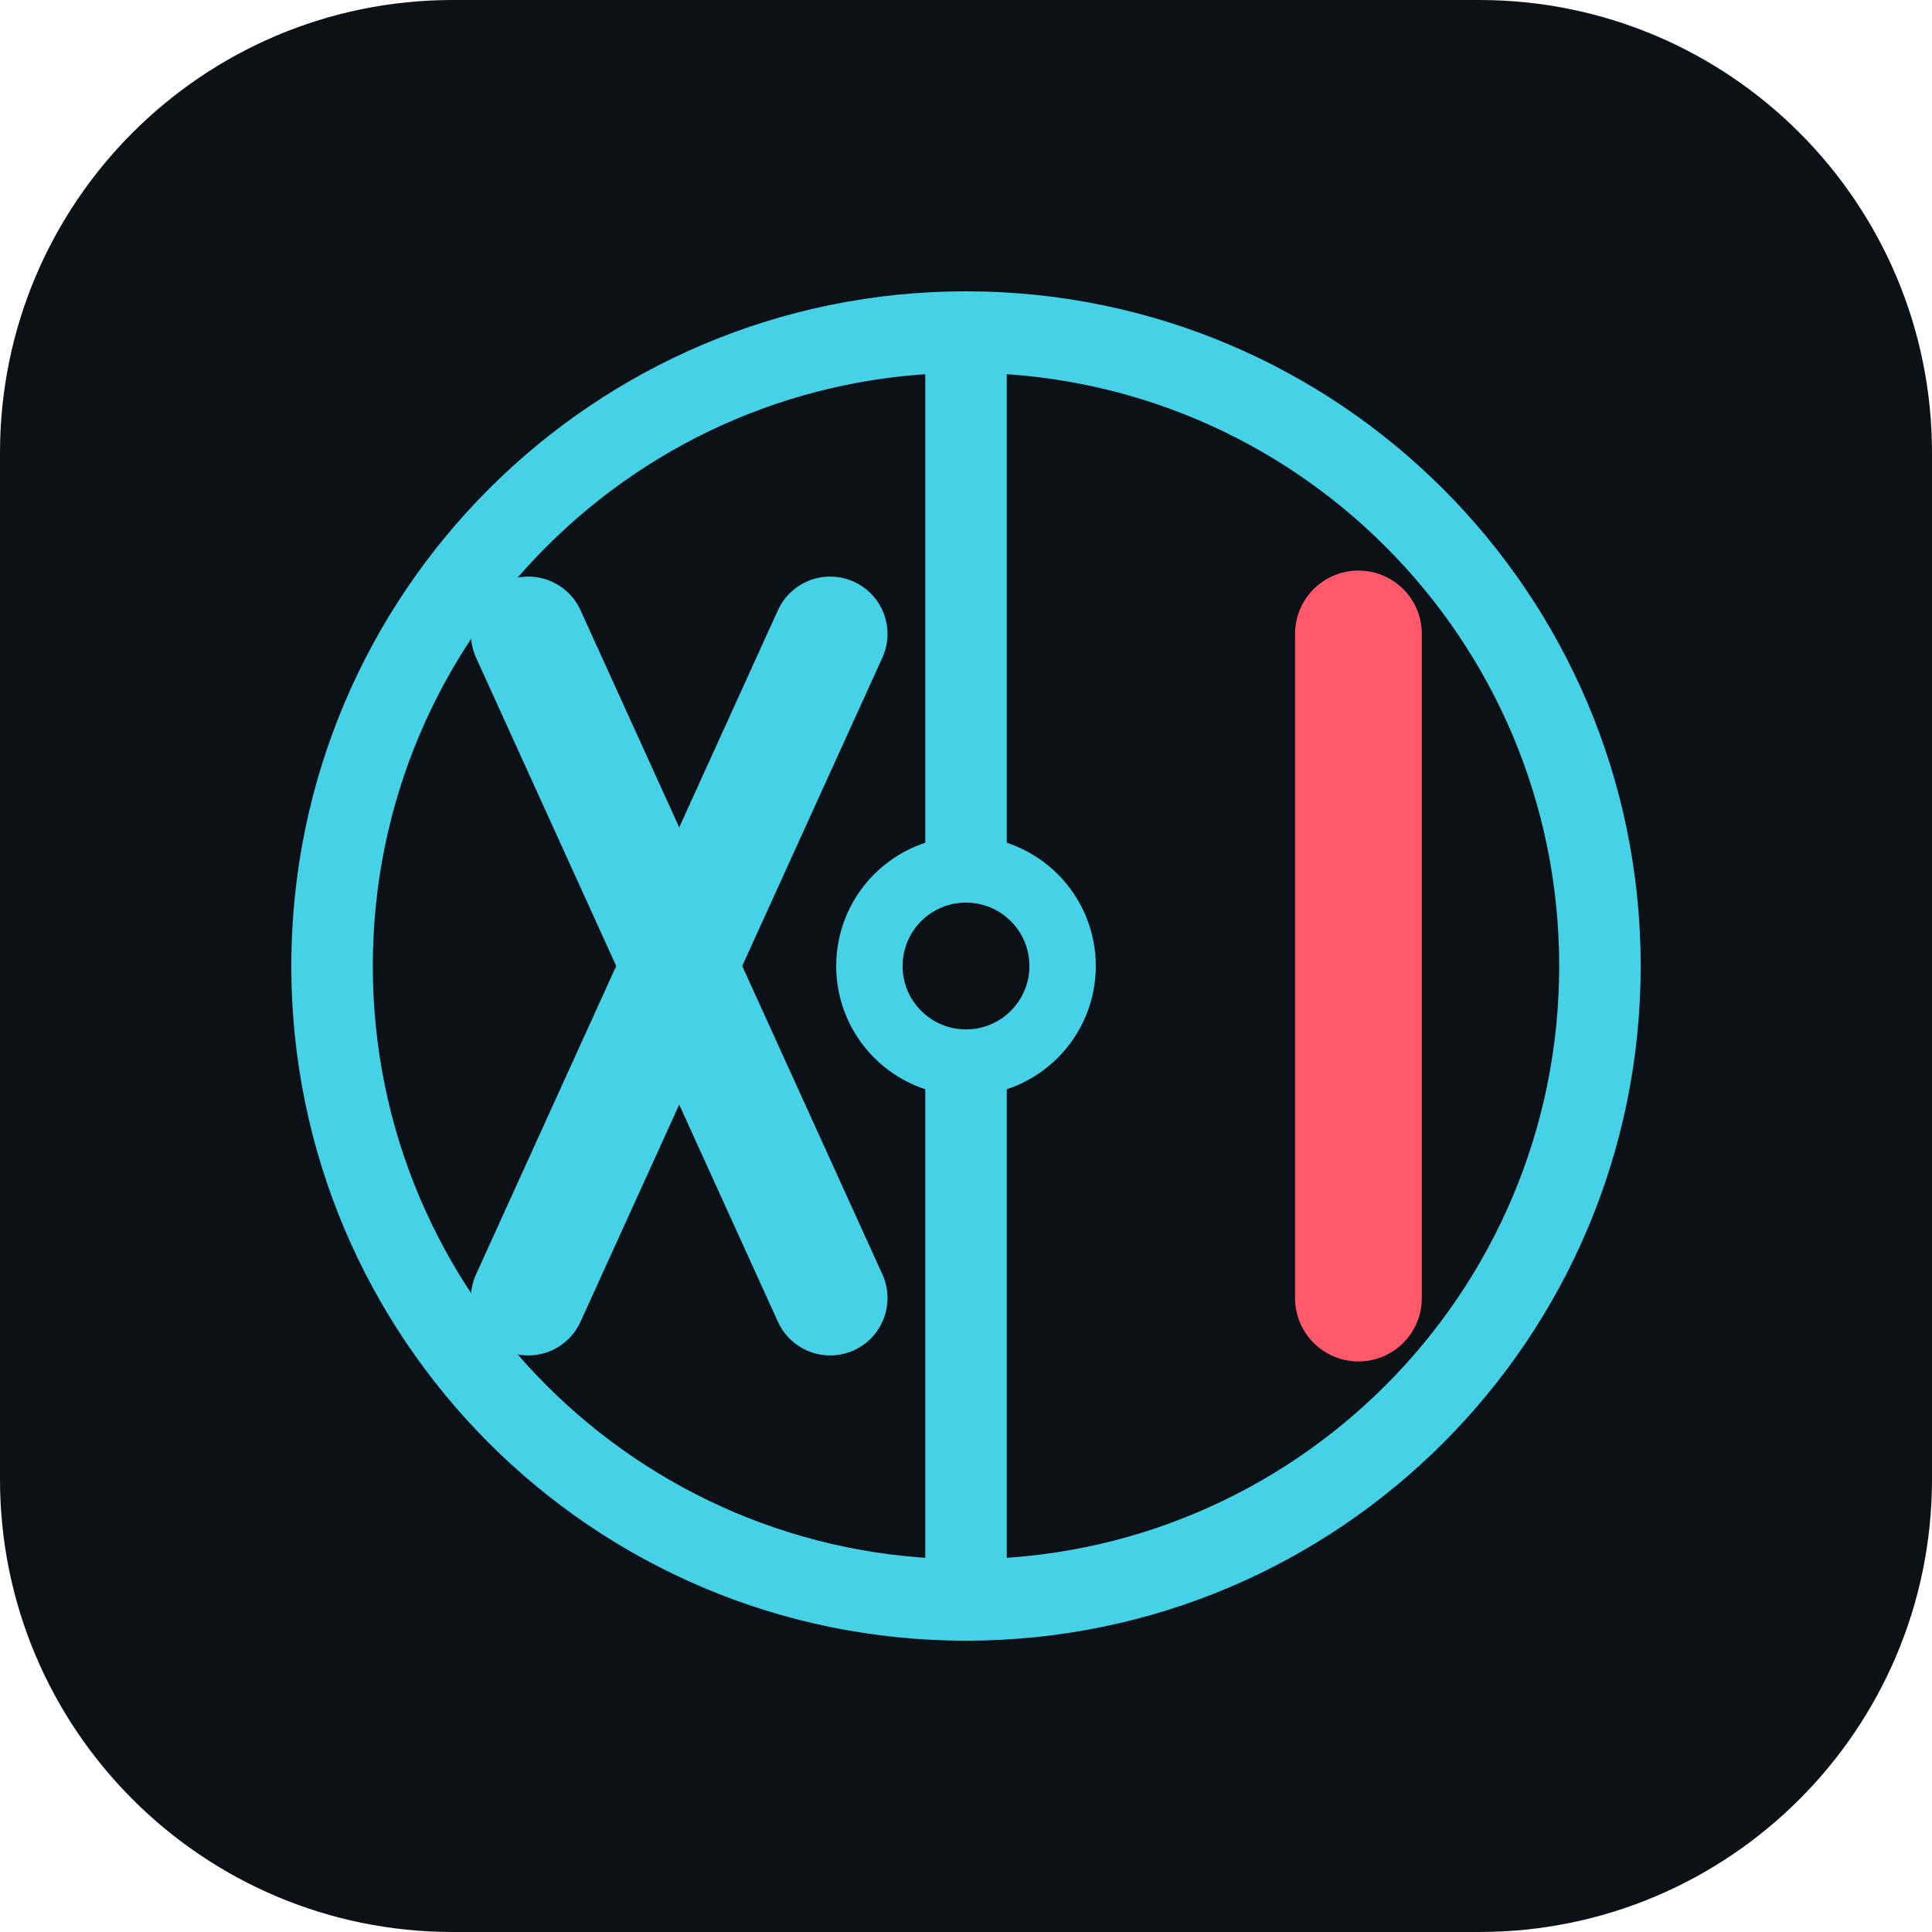
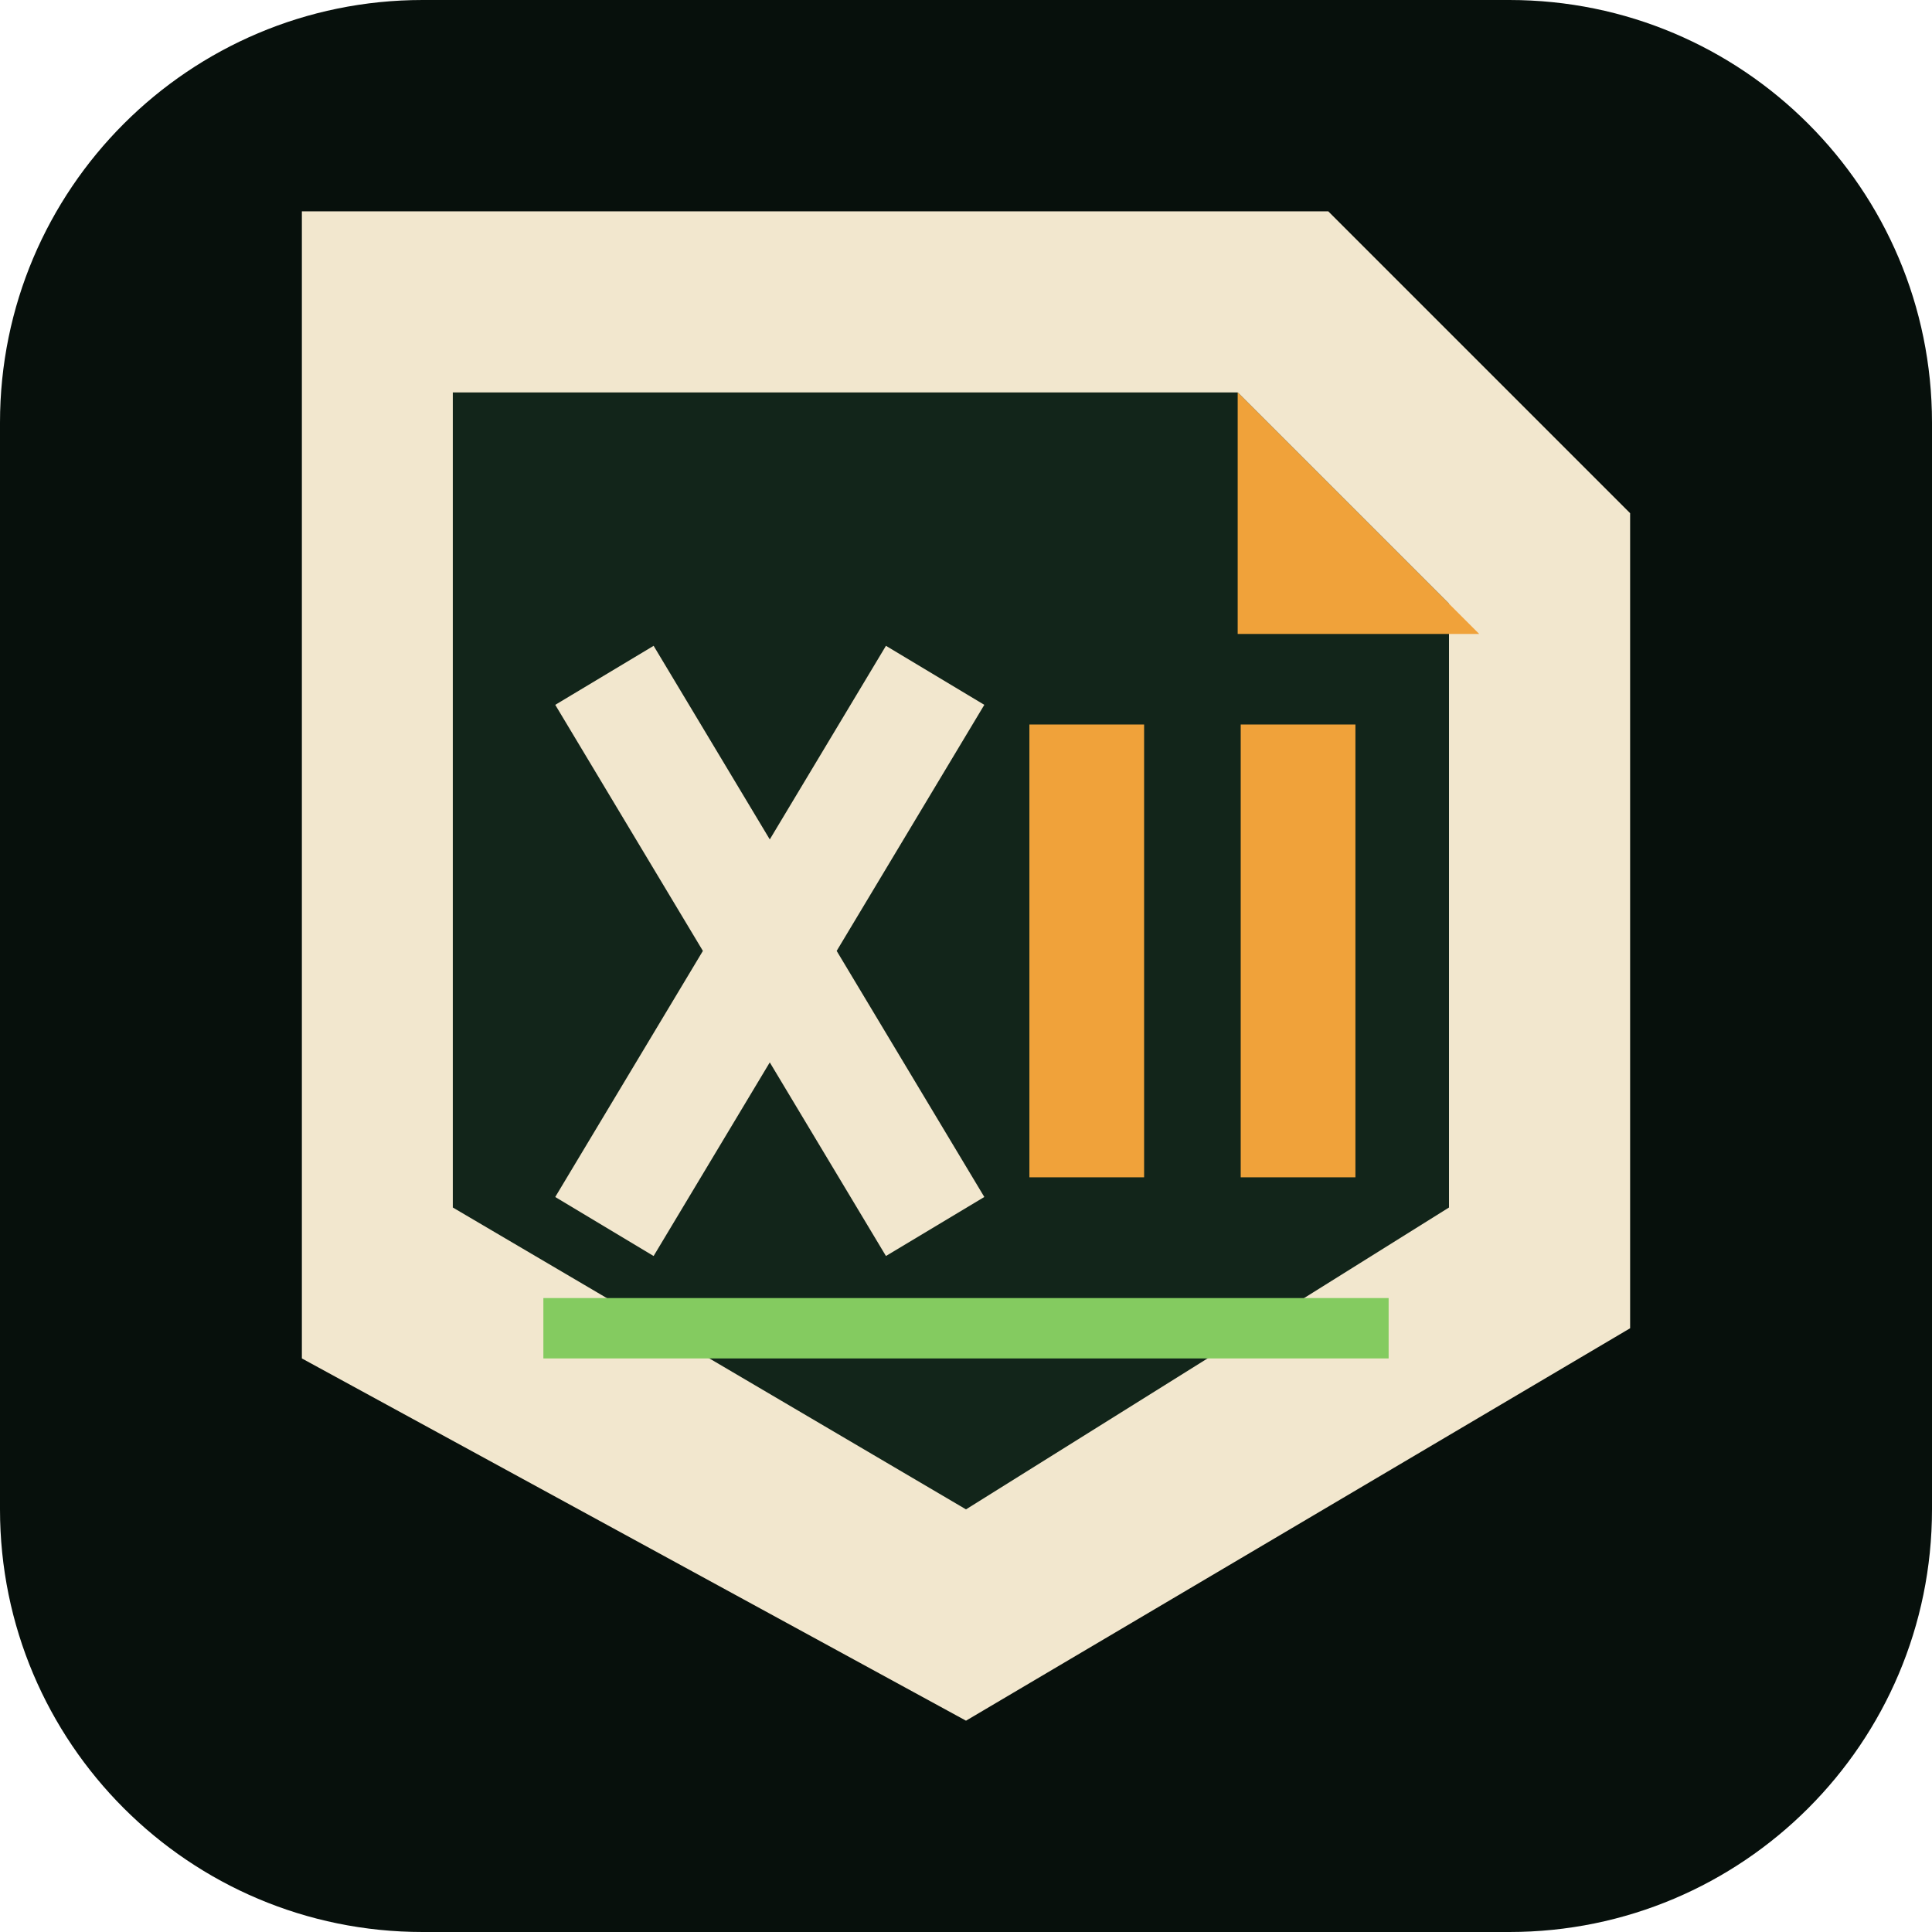
<svg xmlns="http://www.w3.org/2000/svg" width="192" height="192" viewBox="0 0 64 64" role="img" aria-labelledby="title">
-   <rect width="64" height="64" rx="15" fill="#0b1117" />
-   <circle cx="32" cy="32" r="21" fill="none" stroke="#45d2e7" stroke-width="2.7" />
-   <path d="M32 11v42" fill="none" stroke="#45d2e7" stroke-width="2.7" stroke-linecap="round" />
-   <circle cx="32" cy="32" r="3.2" fill="#0b1117" stroke="#45d2e7" stroke-width="2.2" />
-   <path d="m17.5 21 10 22m0-22-10 22" fill="none" stroke="#45d2e7" stroke-width="3.8" stroke-linecap="round" />
-   <path d="M45 21v22" fill="none" stroke="#ff596b" stroke-width="4.2" stroke-linecap="round" />
+   <rect width="64" height="64" rx="14" fill="#07100c" />
+   <path d="M10 7h34l10 10v27L32 57 10 45Z" fill="#f2e7ce" />
+   <path d="M15 13h26l7 7v20L32 50 15 40Z" fill="#12251a" />
+   <path d="M41 13v8h8Z" fill="#f0a23a" />
+   <path d="m21 24 9 15m0-15-9 15" fill="none" stroke="#f2e7ce" stroke-width="3.8" stroke-linecap="square" />
+   <path d="M36 24v15m7 -15v15" fill="none" stroke="#f0a23a" stroke-width="3.8" />
+   <path d="M18 44h28" fill="none" stroke="#84cb60" stroke-width="2" />
</svg>
